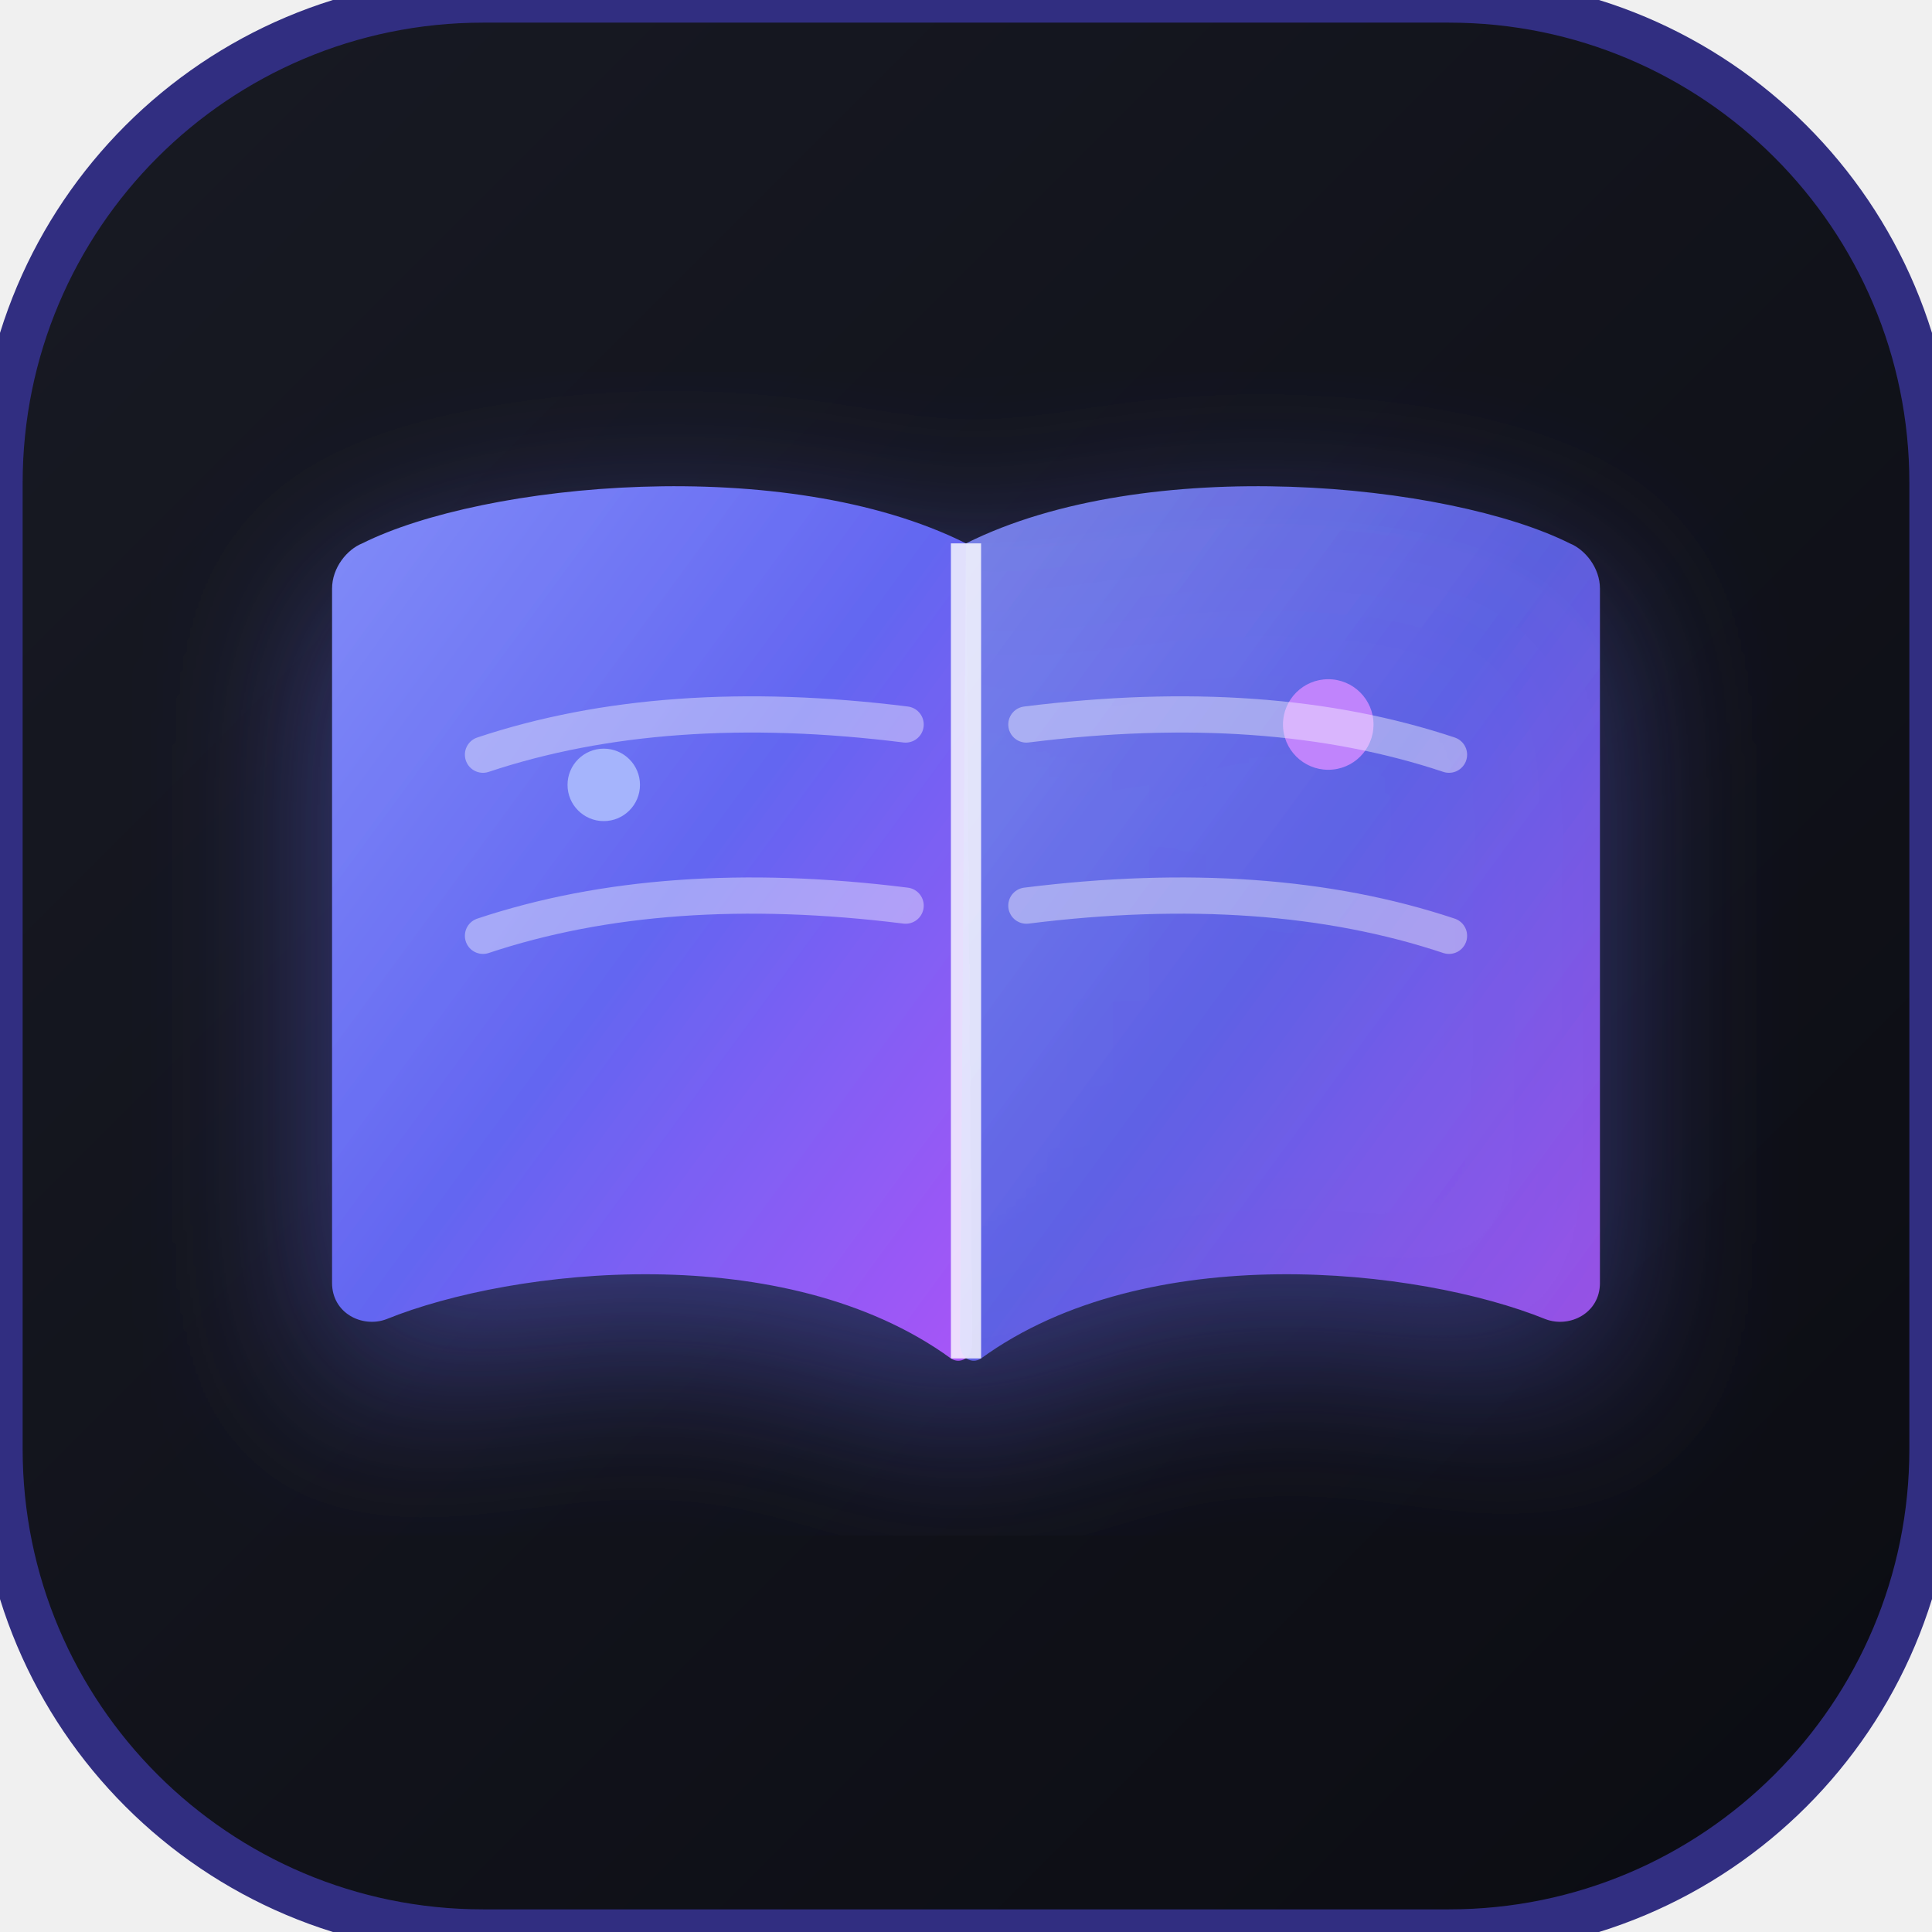
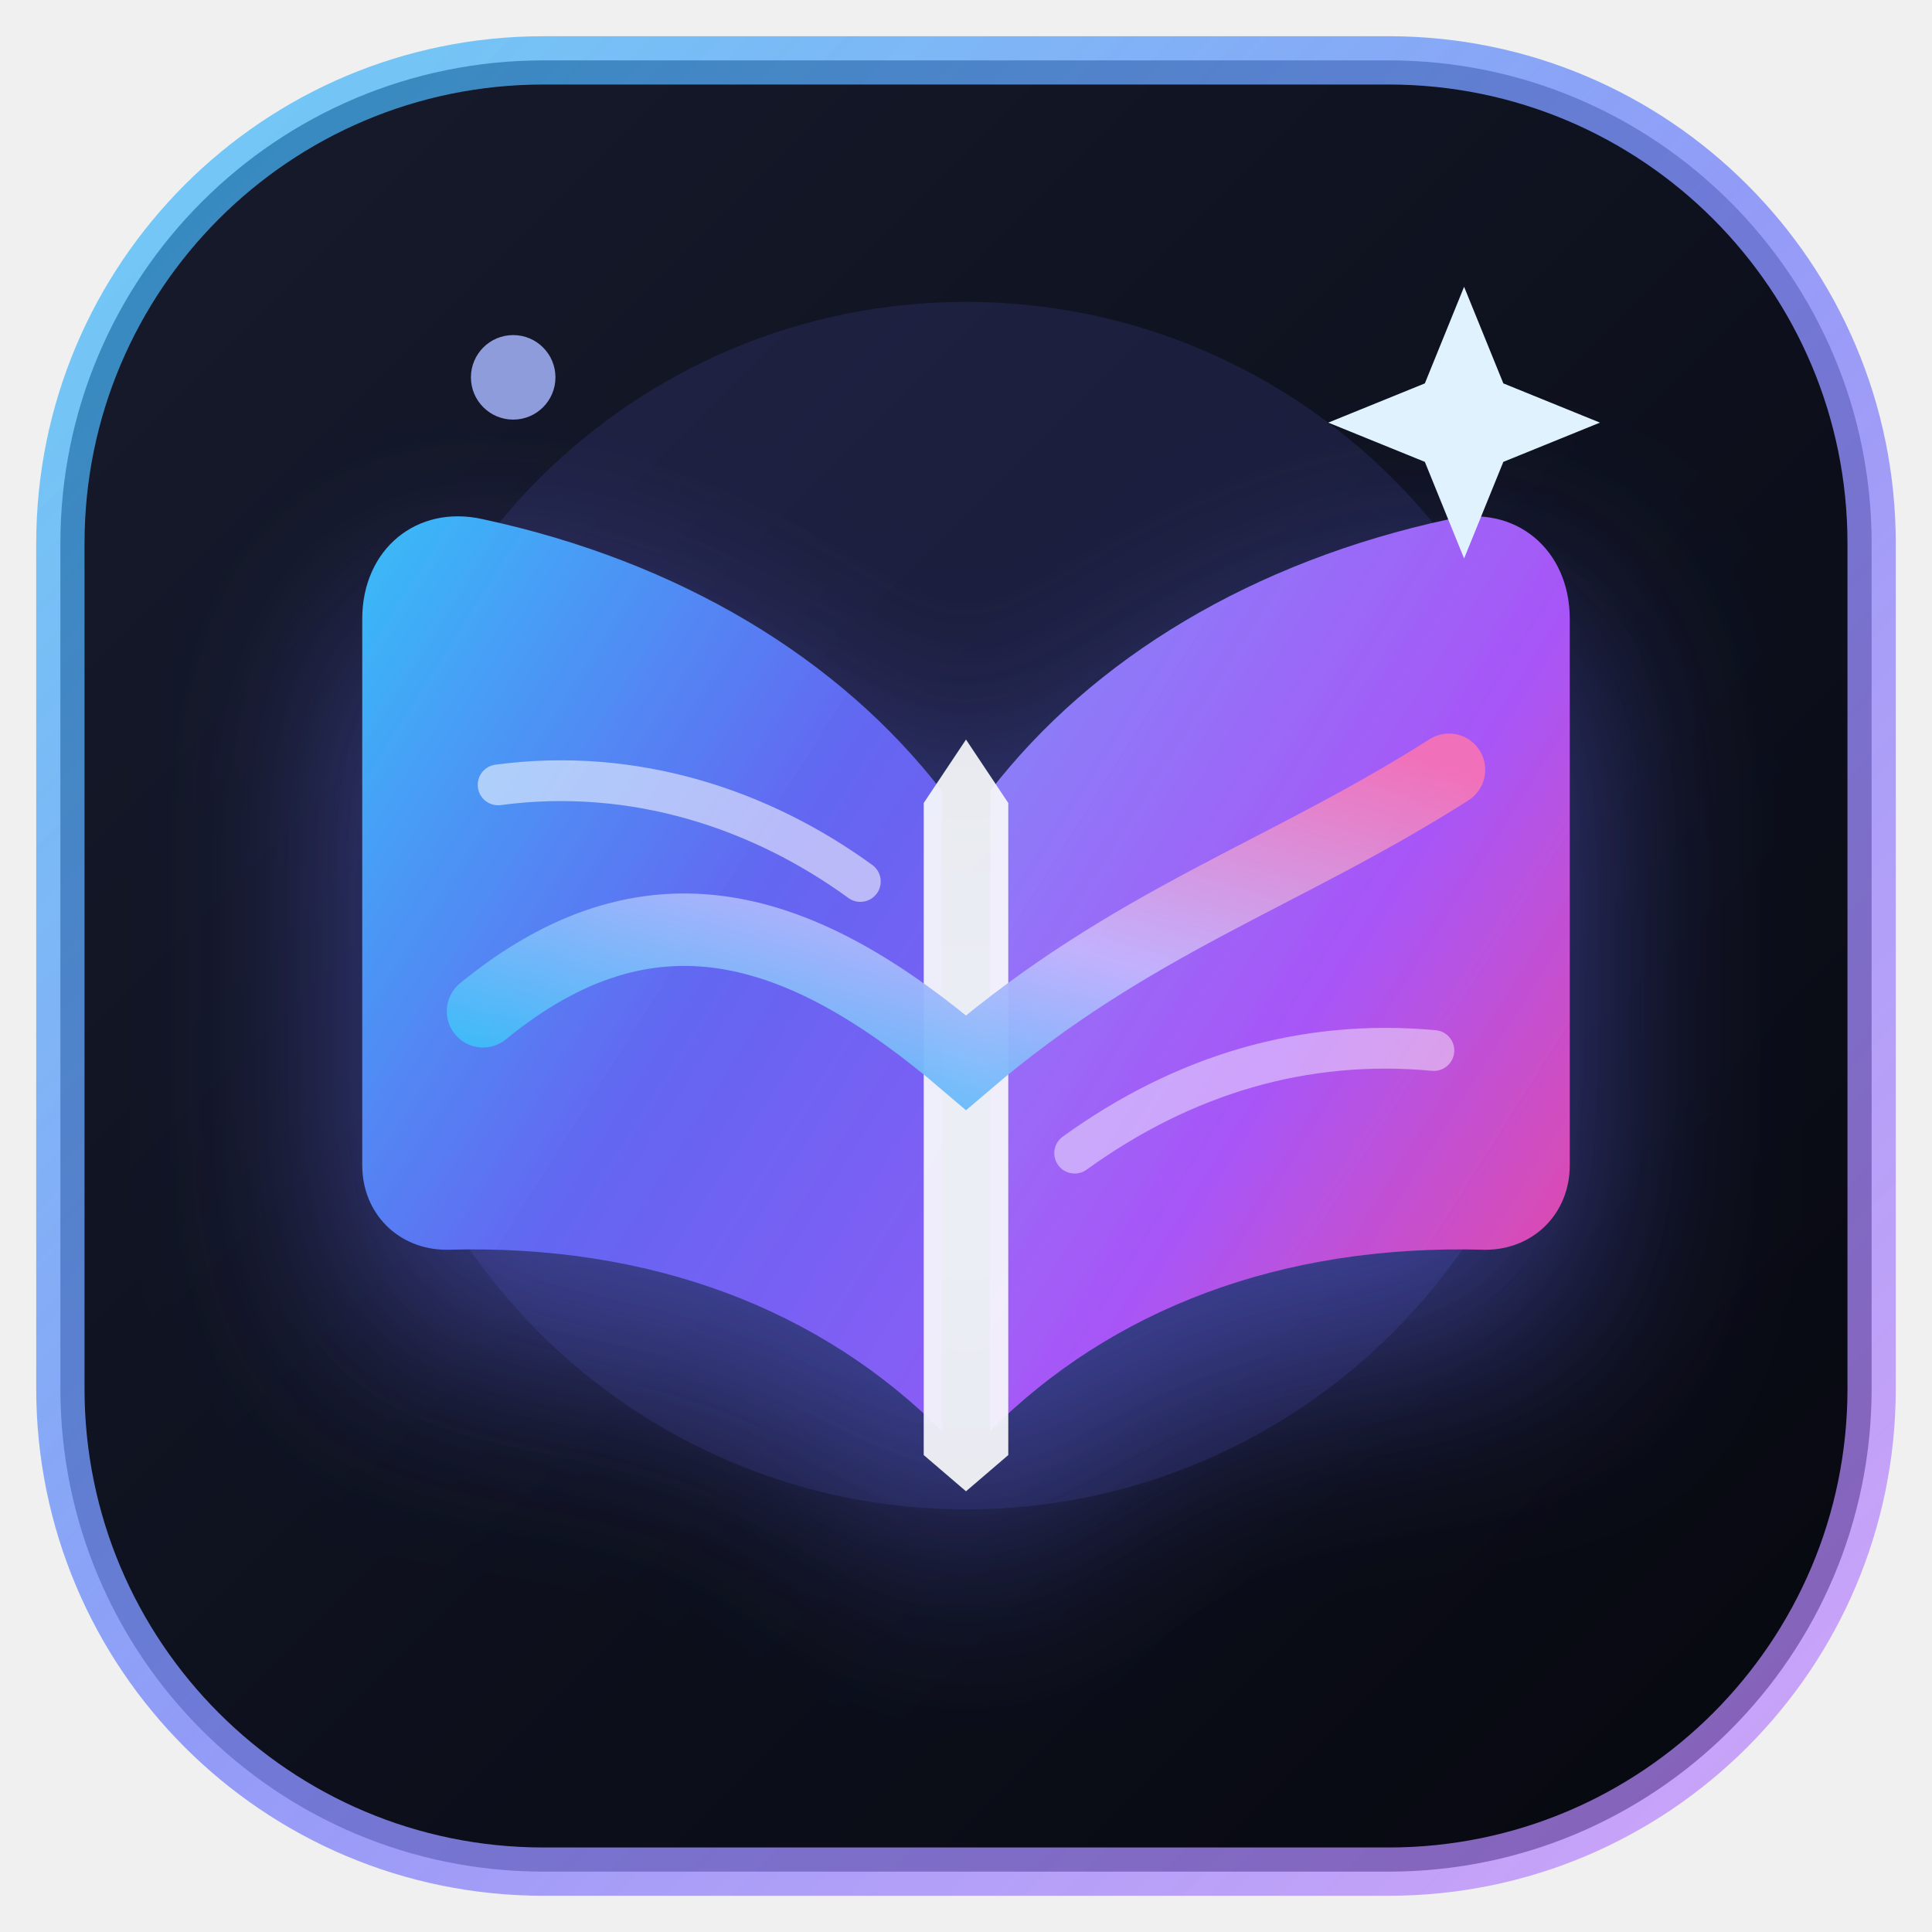
<svg xmlns="http://www.w3.org/2000/svg" viewBox="0 0 64 64" width="64" height="64">
  <defs>
-     <linearGradient id="mfGrad" x1="0%" y1="0%" x2="100%" y2="100%">
+     <linearGradient id="mfCanvasBg" x1="0%" y1="0%" x2="100%" y2="100%">
+       <stop offset="0%" stop-color="#171b2d" />
+       <stop offset="55%" stop-color="#0d101c" />
+       <stop offset="100%" stop-color="#07080f" />
+     </linearGradient>
+     <linearGradient id="mfRimGrad" x1="0%" y1="0%" x2="100%" y2="100%">
+       <stop offset="0%" stop-color="#38bdf8" stop-opacity="0.7" />
+       <stop offset="50%" stop-color="#818cf8" stop-opacity="0.85" />
+       <stop offset="100%" stop-color="#c084fc" stop-opacity="0.7" />
+     </linearGradient>
+     <linearGradient id="mfLeftWing" x1="0%" y1="0%" x2="100%" y2="100%">
+       <stop offset="0%" stop-color="#38bdf8" />
+       <stop offset="55%" stop-color="#6366f1" />
+       <stop offset="100%" stop-color="#8b5cf6" />
+     </linearGradient>
+     <linearGradient id="mfRightWing" x1="0%" y1="0%" x2="100%" y2="100%">
      <stop offset="0%" stop-color="#818cf8" />
-       <stop offset="50%" stop-color="#6366f1" />
-       <stop offset="100%" stop-color="#a855f7" />
+       <stop offset="55%" stop-color="#a855f7" />
+       <stop offset="100%" stop-color="#ec4899" />
    </linearGradient>
-     <linearGradient id="mfBg" x1="0%" y1="0%" x2="100%" y2="100%">
-       <stop offset="0%" stop-color="#181a24" />
-       <stop offset="100%" stop-color="#0b0c12" />
+     <linearGradient id="mfRibbonFlow" x1="0%" y1="100%" x2="100%" y2="0%">
+       <stop offset="0%" stop-color="#38bdf8" stop-opacity="0.95" />
+       <stop offset="50%" stop-color="#c4b5fd" stop-opacity="0.95" />
+       <stop offset="100%" stop-color="#f472b6" stop-opacity="0.95" />
    </linearGradient>
-     <filter id="glow" x="-20%" y="-20%" width="140%" height="140%">
-       <feDropShadow dx="0" dy="2" stdDeviation="3" flood-color="#6366f1" flood-opacity="0.5" />
+     <filter id="mfGlow" x="-25%" y="-25%" width="150%" height="150%">
+       <feDropShadow dx="0" dy="3" stdDeviation="3.5" flood-color="#6366f1" flood-opacity="0.55" />
    </filter>
  </defs>
-   <rect width="64" height="64" rx="16" fill="url(#mfBg)" stroke="#312e81" stroke-width="1.5" />
-   <g filter="url(#glow)" transform="translate(10, 12)">
-     <path d="M22 6 C16 3, 6 4, 2 6 C1.5 6.2, 1 6.8, 1 7.5 L1 30.5 C1 31.5, 2 32, 2.8 31.7 C7 30, 16 29, 21.5 33 C21.8 33.2, 22.2 33, 22.2 32.5 L22 6 Z" fill="url(#mfGrad)" />
-     <path d="M22 6 C28 3, 38 4, 42 6 C42.5 6.2, 43 6.8, 43 7.5 L43 30.5 C43 31.5, 42 32, 41.2 31.7 C37 30, 28 29, 22.5 33 C22.2 33.2, 21.8 33, 21.8 32.5 L22 6 Z" fill="url(#mfGrad)" opacity="0.9" />
-     <path d="M21.5 6 L22.5 6 L22.5 33 L21.5 33 Z" fill="#ffffff" opacity="0.8" />
-     <circle cx="34" cy="12" r="1.5" fill="#c084fc" />
-     <circle cx="10" cy="14" r="1.2" fill="#a5b4fc" />
-     <path d="M20 12 Q12 11 6 13" stroke="#ffffff" stroke-width="1.2" stroke-linecap="round" fill="none" opacity="0.4" />
-     <path d="M24 12 Q32 11 38 13" stroke="#ffffff" stroke-width="1.2" stroke-linecap="round" fill="none" opacity="0.4" />
-     <path d="M20 18 Q12 17 6 19" stroke="#ffffff" stroke-width="1.2" stroke-linecap="round" fill="none" opacity="0.4" />
-     <path d="M24 18 Q32 17 38 19" stroke="#ffffff" stroke-width="1.2" stroke-linecap="round" fill="none" opacity="0.4" />
+   <rect x="2" y="2" width="60" height="60" rx="16" fill="url(#mfCanvasBg)" stroke="url(#mfRimGrad)" stroke-width="1.6" />
+   <circle cx="32" cy="30" r="20" fill="#6366f1" opacity="0.14" />
+   <g filter="url(#mfGlow)">
+     <path d="M12 20.5 C12 18.2 13.8 16.7 16 17.2 C22.5 18.6 27.8 21.8 31.2 26.2 L31.2 47.4 C27.2 43.4 21.6 41.2 14.8 41.4 C13.2 41.4 12 40.2 12 38.6 Z" fill="url(#mfLeftWing)" />
+     <path d="M52 20.5 C52 18.2 50.2 16.7 48 17.2 C41.5 18.6 36.2 21.8 32.8 26.2 L32.8 47.4 C36.8 43.4 42.4 41.2 49.2 41.4 C50.8 41.4 52 40.2 52 38.6 Z" fill="url(#mfRightWing)" />
+     <path d="M32 24.5 L33.4 26.6 L33.4 48.2 L32 49.4 L30.6 48.2 L30.6 26.6 Z" fill="#f8fafc" opacity="0.92" />
+     <path d="M16 33.5 C21.5 29 26.5 30.5 32 35.2 C37.5 30.5 42.5 29 48 25.5" fill="none" stroke="url(#mfRibbonFlow)" stroke-width="2.4" stroke-linecap="round" />
+     <path d="M16.5 26 C21 25.4 25.2 26.8 28.5 29.2" fill="none" stroke="#ffffff" stroke-width="1.35" stroke-linecap="round" opacity="0.55" />
+     <path d="M47.5 34.8 C43.2 34.4 39.2 35.6 35.6 38.2" fill="none" stroke="#ffffff" stroke-width="1.35" stroke-linecap="round" opacity="0.45" />
  </g>
+   <path d="M48.5 9.5 L49.8 12.7 L53 14 L49.8 15.3 L48.5 18.5 L47.2 15.3 L44 14 L47.2 12.7 Z" fill="#e0f2fe" />
+   <circle cx="17" cy="12.5" r="1.4" fill="#a5b4fc" opacity="0.85" />
</svg>
